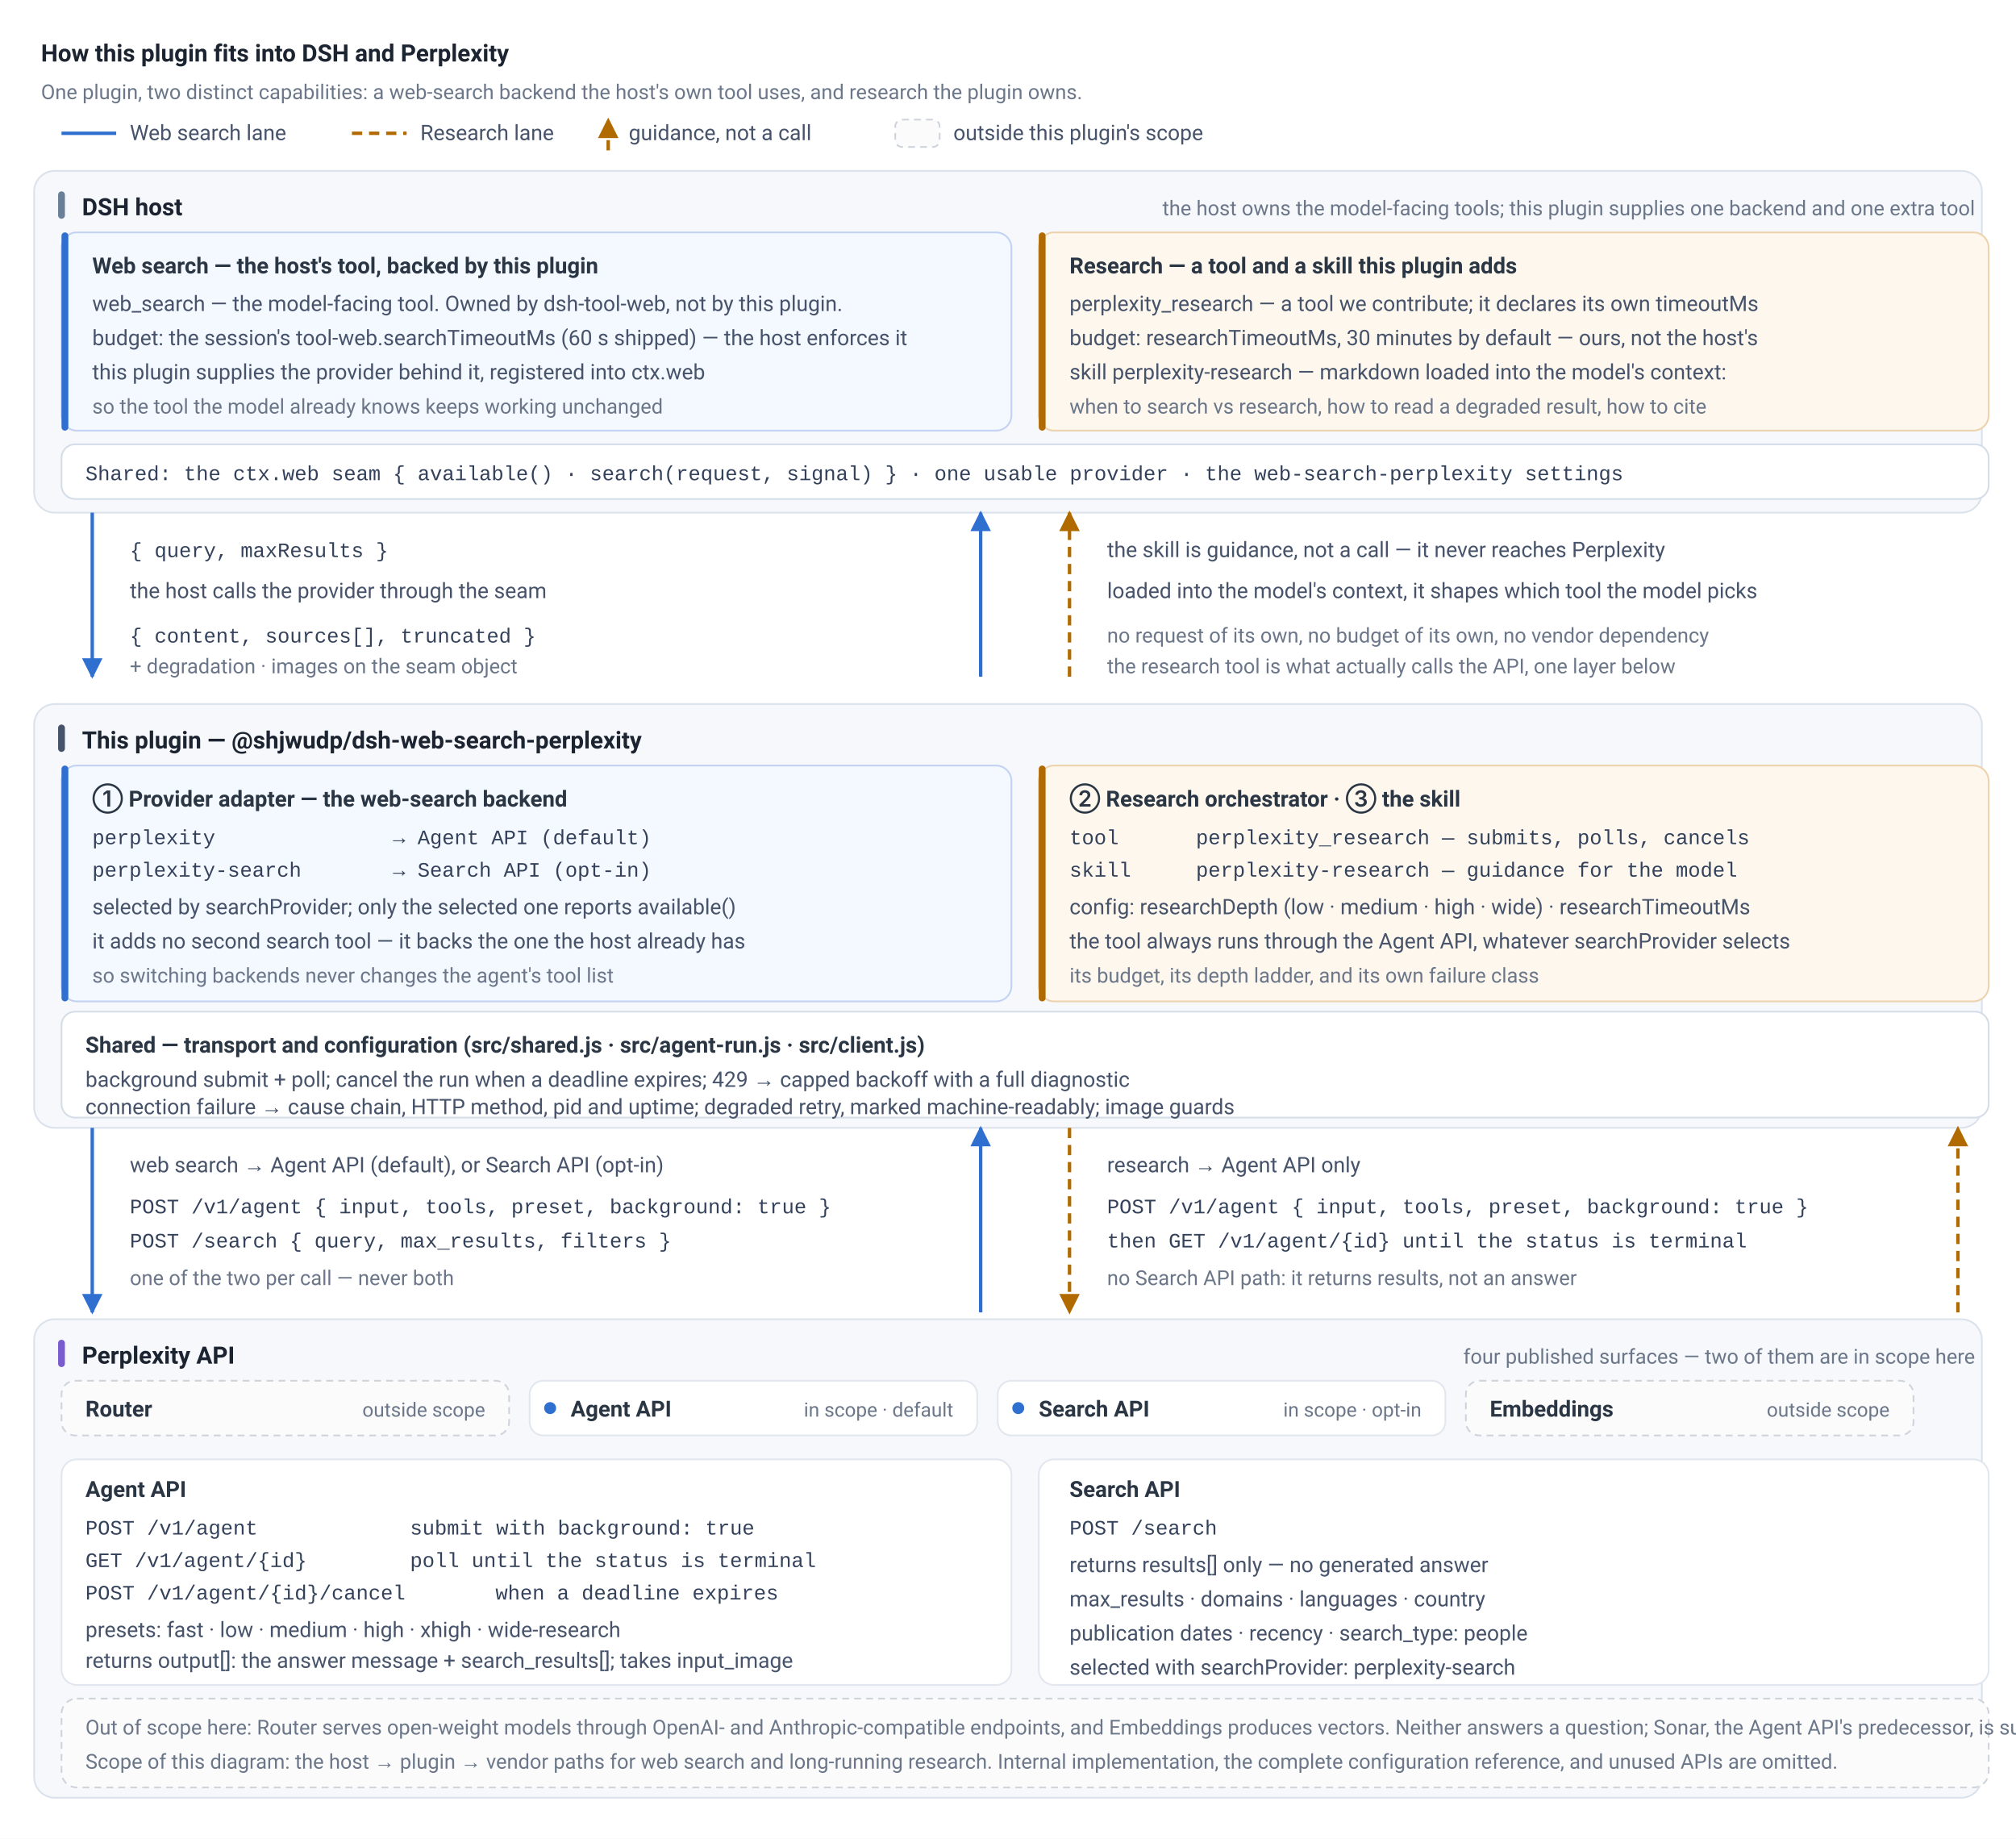
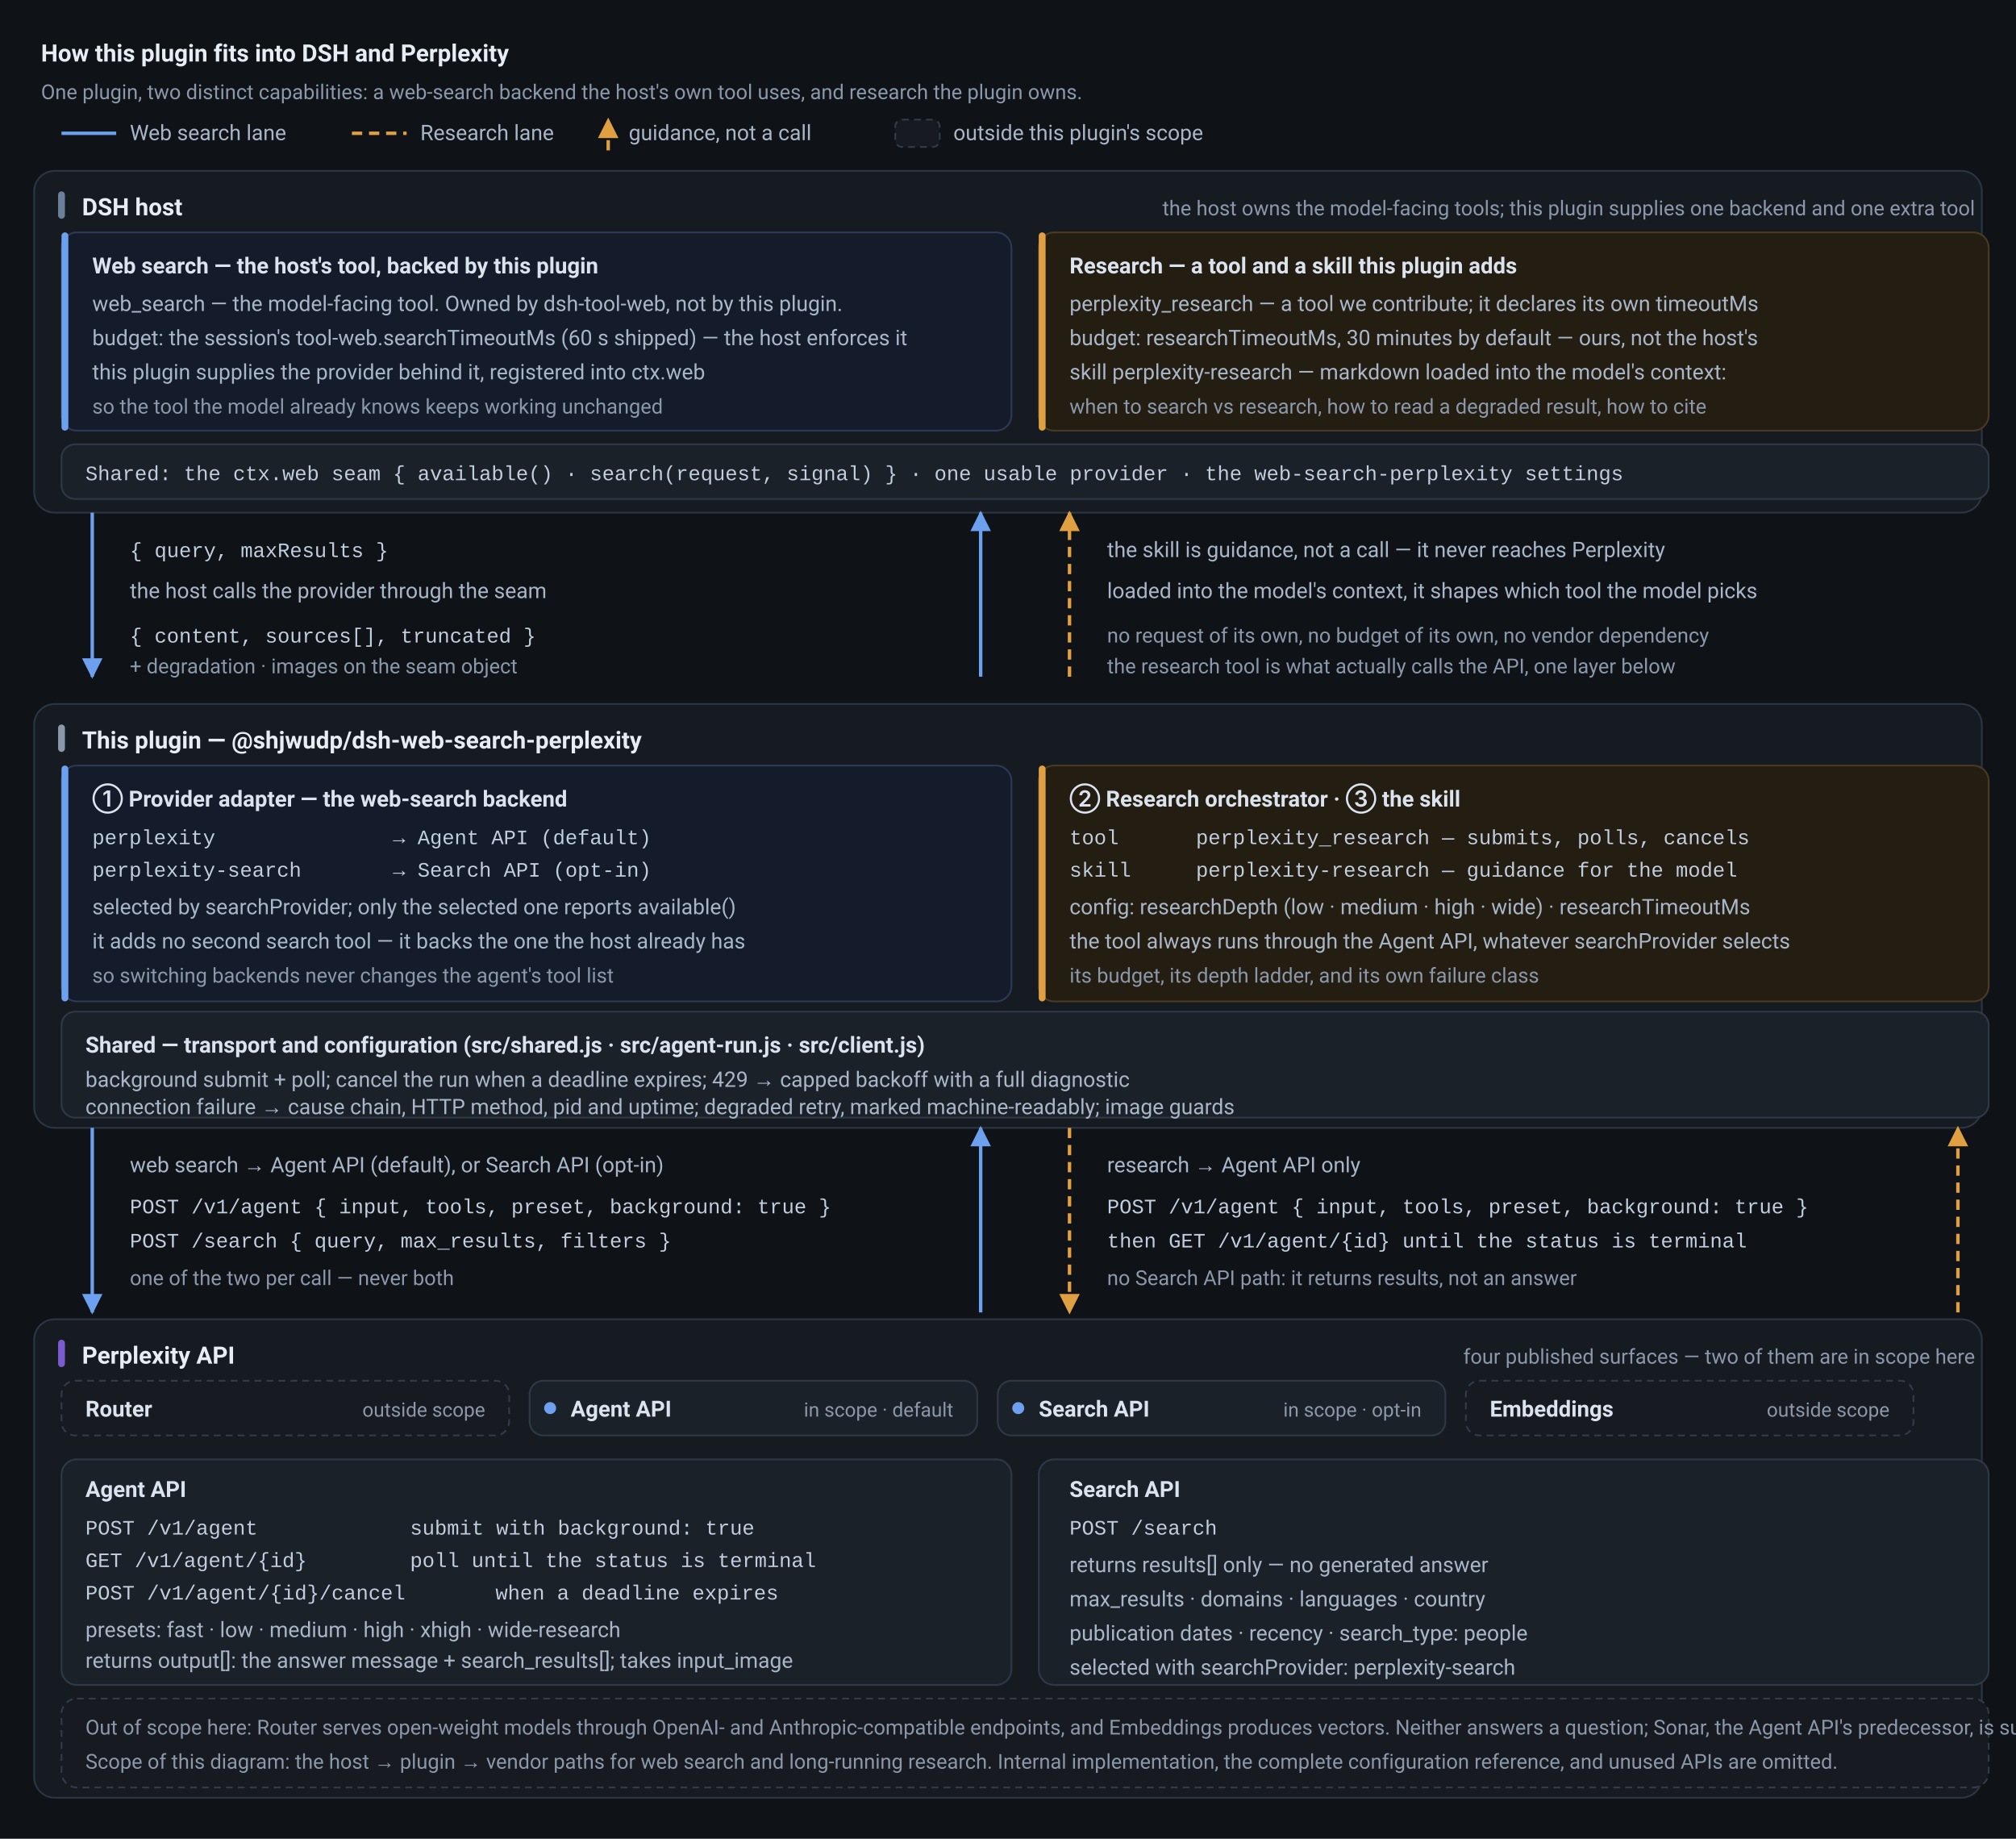
<svg xmlns="http://www.w3.org/2000/svg" viewBox="0 0 1180 1076" width="1180" height="1076" role="img" font-family="ui-sans-serif, -apple-system, 'Segoe UI', Roboto, 'Helvetica Neue', Arial, sans-serif">
  <style>
    .bg { fill: #ffffff }
    .band { fill: #f6f8fb; stroke: #dbe2ec; stroke-width: 1 }
    .barHost { fill: #6b7f99 }
    .barPlugin { fill: #46536a }
    .barVendor { fill: #7a5cd0 }

    /* lane 1 — web search */
    .l1 { fill: #f4f8ff; stroke: #c3d2f2; stroke-width: 1 }
    .l1bar { fill: #2f6fd0 }
    .l1t { fill: #23508f }
    .l1line { stroke: #2f6fd0; stroke-width: 2; fill: none }
    .l1ah { fill: #2f6fd0 }

    /* lane 2 — research */
    .l2 { fill: #fdf7ee; stroke: #ecd3ae; stroke-width: 1 }
    .l2bar { fill: #b06a00 }
    .l2t { fill: #8a5200 }
    .l2line { stroke: #b06a00; stroke-width: 2; fill: none; stroke-dasharray: 6 4 }
    .l2ah { fill: #b06a00 }

    .shared { fill: #ffffff; stroke: #d5dde8; stroke-width: 1 }
    .panel { fill: #ffffff; stroke: #e2e7ef; stroke-width: 1 }
    .dash { fill: #fbfbfc; stroke: #cfd4dc; stroke-width: 1; stroke-dasharray: 4 3 }

    .t { font-size: 14px; font-weight: 700; fill: #1b2430 }
    .pt { font-size: 13px; font-weight: 600; fill: #2a3644 }
    .b { font-size: 12.5px; fill: #46536a }
    .m { font-size: 12px; fill: #33415a;
         font-family: ui-monospace, SFMono-Regular, Menlo, Consolas, 'Liberation Mono', monospace }
    .mut { font-size: 12px; fill: #6b7789 }
    .chipT { font-size: 13px; font-weight: 600; fill: #2a3644 }
    .chipS { font-size: 11.5px; fill: #6b7789 }
    .dotUsed { fill: #2f6fd0 }
    .mark { stroke: #7c8aa0; stroke-width: 1.6; fill: none }
    .markah { fill: #7c8aa0 }

-     @media (prefers-color-scheme: dark) {
      .bg { fill: #0f1318 }
      .band { fill: #161b22; stroke: #2c3542 }
      .l1 { fill: #141c2b; stroke: #2c3a55 }
      .l1t { fill: #7fa9f0 }
      .l1line { stroke: #6ea0f0 }
      .l1ah { fill: #6ea0f0 }
      .l2 { fill: #241d12; stroke: #4a3a22 }
      .l2t { fill: #e0a041 }
      .l2line { stroke: #e0a041 }
      .l2ah { fill: #e0a041 }
      .shared { fill: #1b2129; stroke: #2f3946 }
      .panel { fill: #1b2129; stroke: #2f3946 }
      .dash { fill: #171b21; stroke: #333b46 }
      .t { fill: #e8edf4 }
      .pt { fill: #dbe3ee }
      .b { fill: #a9b6c7 }
      .m { fill: #c2cddd }
      .mut { fill: #8b98aa }
      .chipT { fill: #dbe3ee }
      .chipS { fill: #8b98aa }
      .dotUsed { fill: #6ea0f0 }
      .mark { stroke: #8b98aa }
      .markah { fill: #8b98aa }
      .l1bar { fill: #6ea0f0 }
      .l2bar { fill: #e0a041 }
      .barPlugin { fill: #8b98aa }
-     }
  </style>
  <defs>
    <marker id="a1" viewBox="0 0 10 10" refX="9" refY="5" markerWidth="6" markerHeight="6" orient="auto">
      <path class="l1ah" d="M 0 0 L 10 5 L 0 10 z" />
    </marker>
    <marker id="a2" viewBox="0 0 10 10" refX="9" refY="5" markerWidth="6" markerHeight="6" orient="auto">
      <path class="l2ah" d="M 0 0 L 10 5 L 0 10 z" />
    </marker>
  </defs>
  <rect class="bg" x="0" y="0" width="1180" height="1076" />
  <text class="t" x="24" y="36" font-size="18px">How this plugin fits into DSH and Perplexity</text>
  <text class="mut" x="24" y="58">One plugin, two distinct capabilities: a web-search backend the host's own tool uses, and research the plugin owns.</text>
  <line class="l1line" x1="36" y1="78" x2="68" y2="78" />
  <text class="b" x="76" y="82">Web search lane</text>
  <line class="l2line" x1="206" y1="78" x2="238" y2="78" />
  <text class="b" x="246" y="82">Research lane</text>
  <path class="l2line" d="M 356 88 L 356 70" marker-end="url(#a2)" />
  <text class="b" x="368" y="82">guidance, not a call</text>
  <rect class="dash" x="524" y="70" width="26" height="16" rx="4" />
  <text class="b" x="558" y="82">outside this plugin's scope</text>
  <rect class="band" x="20" y="100" width="1140" height="200" rx="12" />
  <rect class="barHost" x="34" y="112" width="4" height="16" rx="2" />
  <text class="t" x="48" y="126">DSH host</text>
  <text class="mut" x="1156" y="126" text-anchor="end">the host owns the model-facing tools; this plugin supplies one backend and one extra tool</text>
  <rect class="l1" x="36" y="136" width="556" height="116" rx="9" />
  <rect class="l1bar" x="36" y="136" width="4" height="116" rx="2" />
  <text class="pt" x="54" y="160">Web search — the host's tool, backed by this plugin</text>
  <text class="b" x="54" y="182">web_search — the model-facing tool. Owned by dsh-tool-web, not by this plugin.</text>
  <text class="b" x="54" y="202">budget: the session's tool-web.searchTimeoutMs (60 s shipped) — the host enforces it</text>
  <text class="b" x="54" y="222">this plugin supplies the provider behind it, registered into ctx.web</text>
  <text class="mut" x="54" y="242">so the tool the model already knows keeps working unchanged</text>
  <rect class="l2" x="608" y="136" width="556" height="116" rx="9" />
  <rect class="l2bar" x="608" y="136" width="4" height="116" rx="2" />
  <text class="pt" x="626" y="160">Research — a tool and a skill this plugin adds</text>
  <text class="b" x="626" y="182">perplexity_research — a tool we contribute; it declares its own timeoutMs</text>
  <text class="b" x="626" y="202">budget: researchTimeoutMs, 30 minutes by default — ours, not the host's</text>
  <text class="b" x="626" y="222">skill perplexity-research — markdown loaded into the model's context:</text>
  <text class="mut" x="626" y="242">when to search vs research, how to read a degraded result, how to cite</text>
  <rect class="shared" x="36" y="260" width="1128" height="32" rx="8" />
  <text class="m" x="50" y="281">Shared: the ctx.web seam { available() · search(request, signal) } · one usable provider · the web-search-perplexity settings</text>
  <path class="l1line" d="M 54 300 L 54 396" marker-end="url(#a1)" />
  <path class="l1line" d="M 574 396 L 574 300" marker-end="url(#a1)" />
  <text class="m" x="76" y="326">{ query, maxResults }</text>
  <text class="b" x="76" y="350">the host calls the provider through the seam</text>
  <text class="m" x="76" y="376">{ content, sources[], truncated }</text>
  <text class="mut" x="76" y="394">+ degradation · images on the seam object</text>
  <path class="l2line" d="M 626 396 L 626 300" marker-end="url(#a2)" />
  <text class="b" x="648" y="326" fill="#8a5200">the skill is guidance, not a call — it never reaches Perplexity</text>
  <text class="b" x="648" y="350">loaded into the model's context, it shapes which tool the model picks</text>
  <text class="mut" x="648" y="376">no request of its own, no budget of its own, no vendor dependency</text>
  <text class="mut" x="648" y="394">the research tool is what actually calls the API, one layer below</text>
  <rect class="band" x="20" y="412" width="1140" height="248" rx="12" />
  <rect class="barPlugin" x="34" y="424" width="4" height="16" rx="2" />
  <text class="t" x="48" y="438">This plugin — @shjwudp/dsh-web-search-perplexity</text>
  <rect class="l1" x="36" y="448" width="556" height="138" rx="9" />
  <rect class="l1bar" x="36" y="448" width="4" height="138" rx="2" />
  <text class="pt" x="54" y="472">① Provider adapter — the web-search backend</text>
  <text class="m" x="54" y="494">perplexity<tspan x="230">→ Agent API (default)</tspan>
  </text>
  <text class="m" x="54" y="513">perplexity-search<tspan x="230">→ Search API (opt-in)</tspan>
  </text>
  <text class="b" x="54" y="535">selected by searchProvider; only the selected one reports available()</text>
  <text class="b" x="54" y="555">it adds no second search tool — it backs the one the host already has</text>
  <text class="mut" x="54" y="575">so switching backends never changes the agent's tool list</text>
  <rect class="l2" x="608" y="448" width="556" height="138" rx="9" />
  <rect class="l2bar" x="608" y="448" width="4" height="138" rx="2" />
  <text class="pt" x="626" y="472">② Research orchestrator   ·   ③ the skill</text>
  <text class="m" x="626" y="494">tool<tspan x="700">perplexity_research — submits, polls, cancels</tspan>
  </text>
  <text class="m" x="626" y="513">skill<tspan x="700">perplexity-research — guidance for the model</tspan>
  </text>
  <text class="b" x="626" y="535">config: researchDepth (low · medium · high · wide) · researchTimeoutMs</text>
  <text class="b" x="626" y="555">the tool always runs through the Agent API, whatever searchProvider selects</text>
  <text class="mut" x="626" y="575">its budget, its depth ladder, and its own failure class</text>
  <rect class="shared" x="36" y="592" width="1128" height="62" rx="8" />
  <text class="pt" x="50" y="616">Shared — transport and configuration (src/shared.js · src/agent-run.js · src/client.js)</text>
  <text class="b" x="50" y="636">background submit + poll; cancel the run when a deadline expires; 429 → capped backoff with a full diagnostic</text>
  <text class="b" x="50" y="652">connection failure → cause chain, HTTP method, pid and uptime; degraded retry, marked machine-readably; image guards</text>
  <path class="l1line" d="M 54 660 L 54 768" marker-end="url(#a1)" />
  <path class="l1line" d="M 574 768 L 574 660" marker-end="url(#a1)" />
  <text class="b" x="76" y="686" fill="#23508f">web search → Agent API (default), or Search API (opt-in)</text>
  <text class="m" x="76" y="710">POST /v1/agent { input, tools, preset, background: true }</text>
  <text class="m" x="76" y="730">POST /search { query, max_results, filters }</text>
  <text class="mut" x="76" y="752">one of the two per call — never both</text>
  <path class="l2line" d="M 626 660 L 626 768" marker-end="url(#a2)" />
  <path class="l2line" d="M 1146 768 L 1146 660" marker-end="url(#a2)" />
  <text class="b" x="648" y="686" fill="#8a5200">research → Agent API only</text>
  <text class="m" x="648" y="710">POST /v1/agent { input, tools, preset, background: true }</text>
  <text class="m" x="648" y="730">then GET /v1/agent/{id} until the status is terminal</text>
  <text class="mut" x="648" y="752">no Search API path: it returns results, not an answer</text>
  <rect class="band" x="20" y="772" width="1140" height="280" rx="12" />
  <rect class="barVendor" x="34" y="784" width="4" height="16" rx="2" />
  <text class="t" x="48" y="798">Perplexity API</text>
  <text class="mut" x="1156" y="798" text-anchor="end">four published surfaces — two of them are in scope here</text>
  <rect class="dash" x="36" y="808" width="262" height="32" rx="8" />
  <text class="chipT" x="50" y="829">Router</text>
  <text class="chipS" x="284" y="829" text-anchor="end">outside scope</text>
  <rect class="panel" x="310" y="808" width="262" height="32" rx="8" />
  <circle class="dotUsed" cx="322" cy="824" r="3.5" />
  <text class="chipT" x="334" y="829">Agent API</text>
  <text class="chipS" x="558" y="829" text-anchor="end">in scope · default</text>
  <rect class="panel" x="584" y="808" width="262" height="32" rx="8" />
  <circle class="dotUsed" cx="596" cy="824" r="3.5" />
  <text class="chipT" x="608" y="829">Search API</text>
  <text class="chipS" x="832" y="829" text-anchor="end">in scope · opt-in</text>
  <rect class="dash" x="858" y="808" width="262" height="32" rx="8" />
  <text class="chipT" x="872" y="829">Embeddings</text>
  <text class="chipS" x="1106" y="829" text-anchor="end">outside scope</text>
  <rect class="panel" x="36" y="854" width="556" height="132" rx="9" />
  <text class="pt" x="50" y="876">Agent API</text>
  <text class="m" x="50" y="898">POST /v1/agent<tspan x="240">submit with background: true</tspan>
  </text>
  <text class="m" x="50" y="917">GET  /v1/agent/{id}<tspan x="240">poll until the status is terminal</tspan>
  </text>
  <text class="m" x="50" y="936">POST /v1/agent/{id}/cancel<tspan x="290">when a deadline expires</tspan>
  </text>
  <text class="b" x="50" y="958">presets: fast · low · medium · high · xhigh · wide-research</text>
  <text class="b" x="50" y="976">returns output[]: the answer message + search_results[]; takes input_image</text>
  <rect class="panel" x="608" y="854" width="556" height="132" rx="9" />
  <text class="pt" x="626" y="876">Search API</text>
  <text class="m" x="626" y="898">POST /search</text>
  <text class="b" x="626" y="920">returns results[] only — no generated answer</text>
  <text class="b" x="626" y="940">max_results · domains · languages · country</text>
  <text class="b" x="626" y="960">publication dates · recency · search_type: people</text>
  <text class="b" x="626" y="980">selected with searchProvider: perplexity-search</text>
  <rect class="dash" x="36" y="994" width="1128" height="52" rx="9" />
  <text class="mut" x="50" y="1015">Out of scope here: Router serves open-weight models through OpenAI- and Anthropic-compatible endpoints, and Embeddings produces vectors. Neither answers a question; Sonar, the Agent API's predecessor, is supported until 2026-09-27.</text>
  <text class="mut" x="50" y="1035">Scope of this diagram: the host → plugin → vendor paths for web search and long-running research. Internal implementation, the complete configuration reference, and unused APIs are omitted.</text>
</svg>
